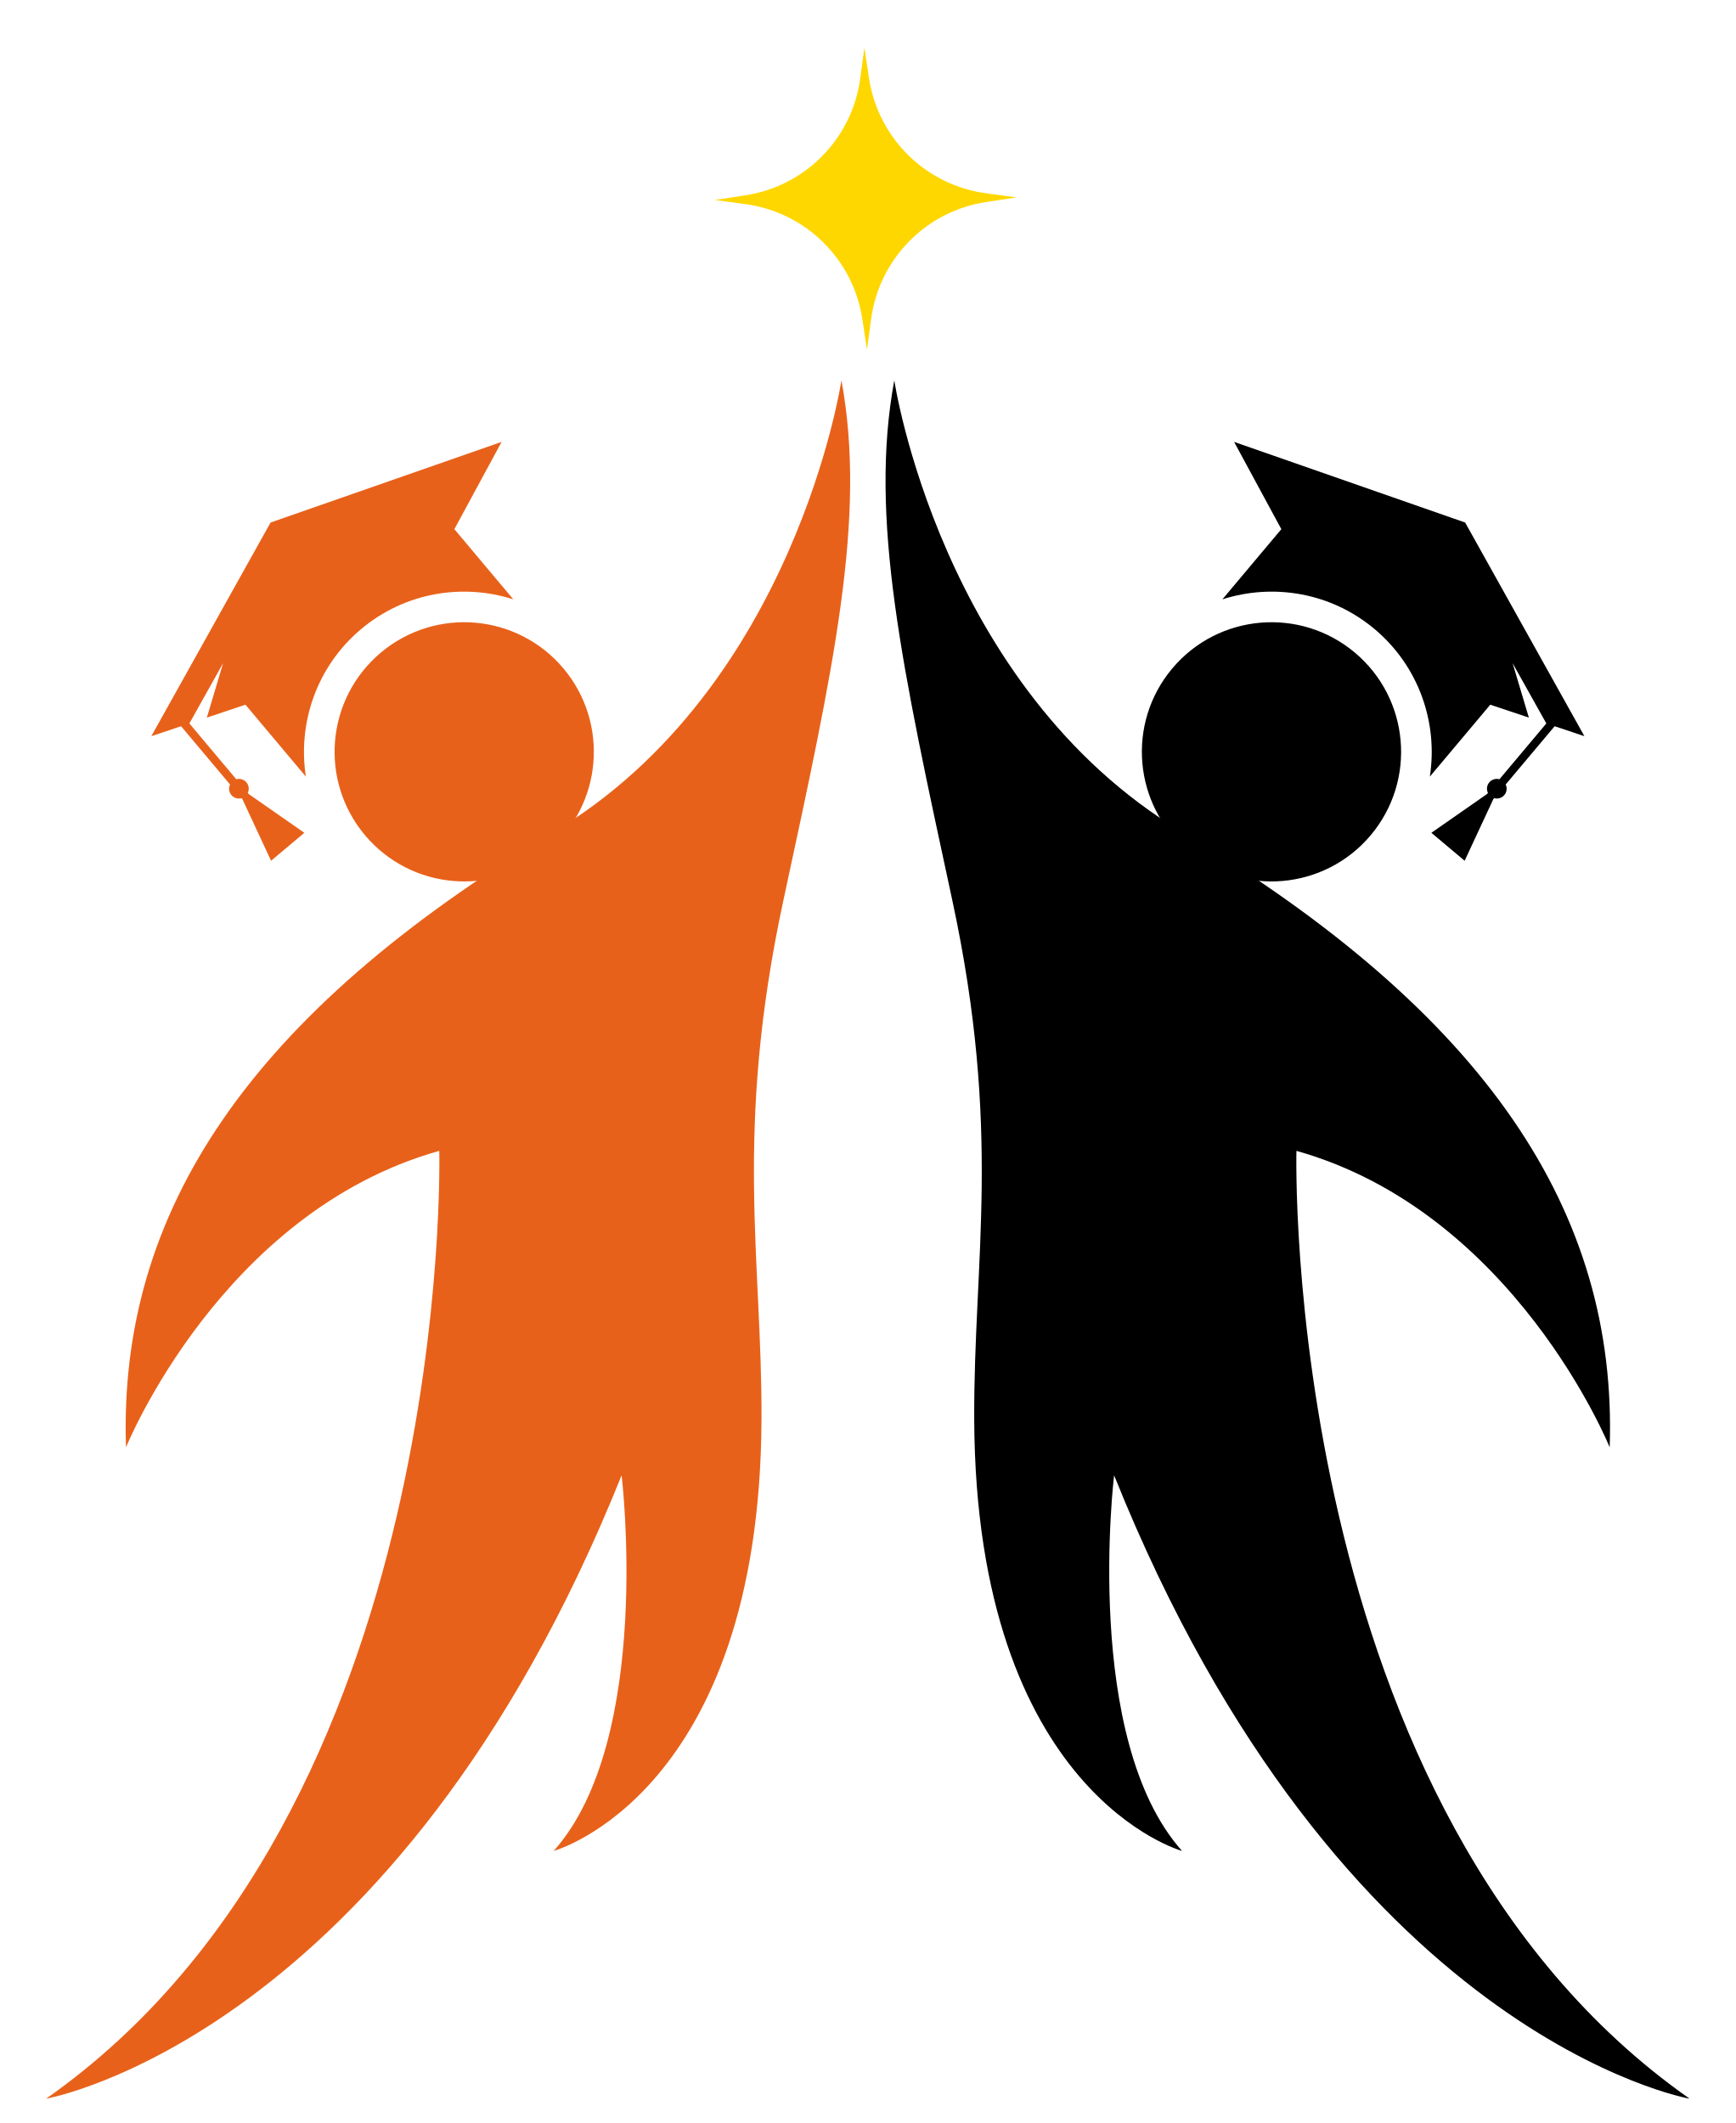
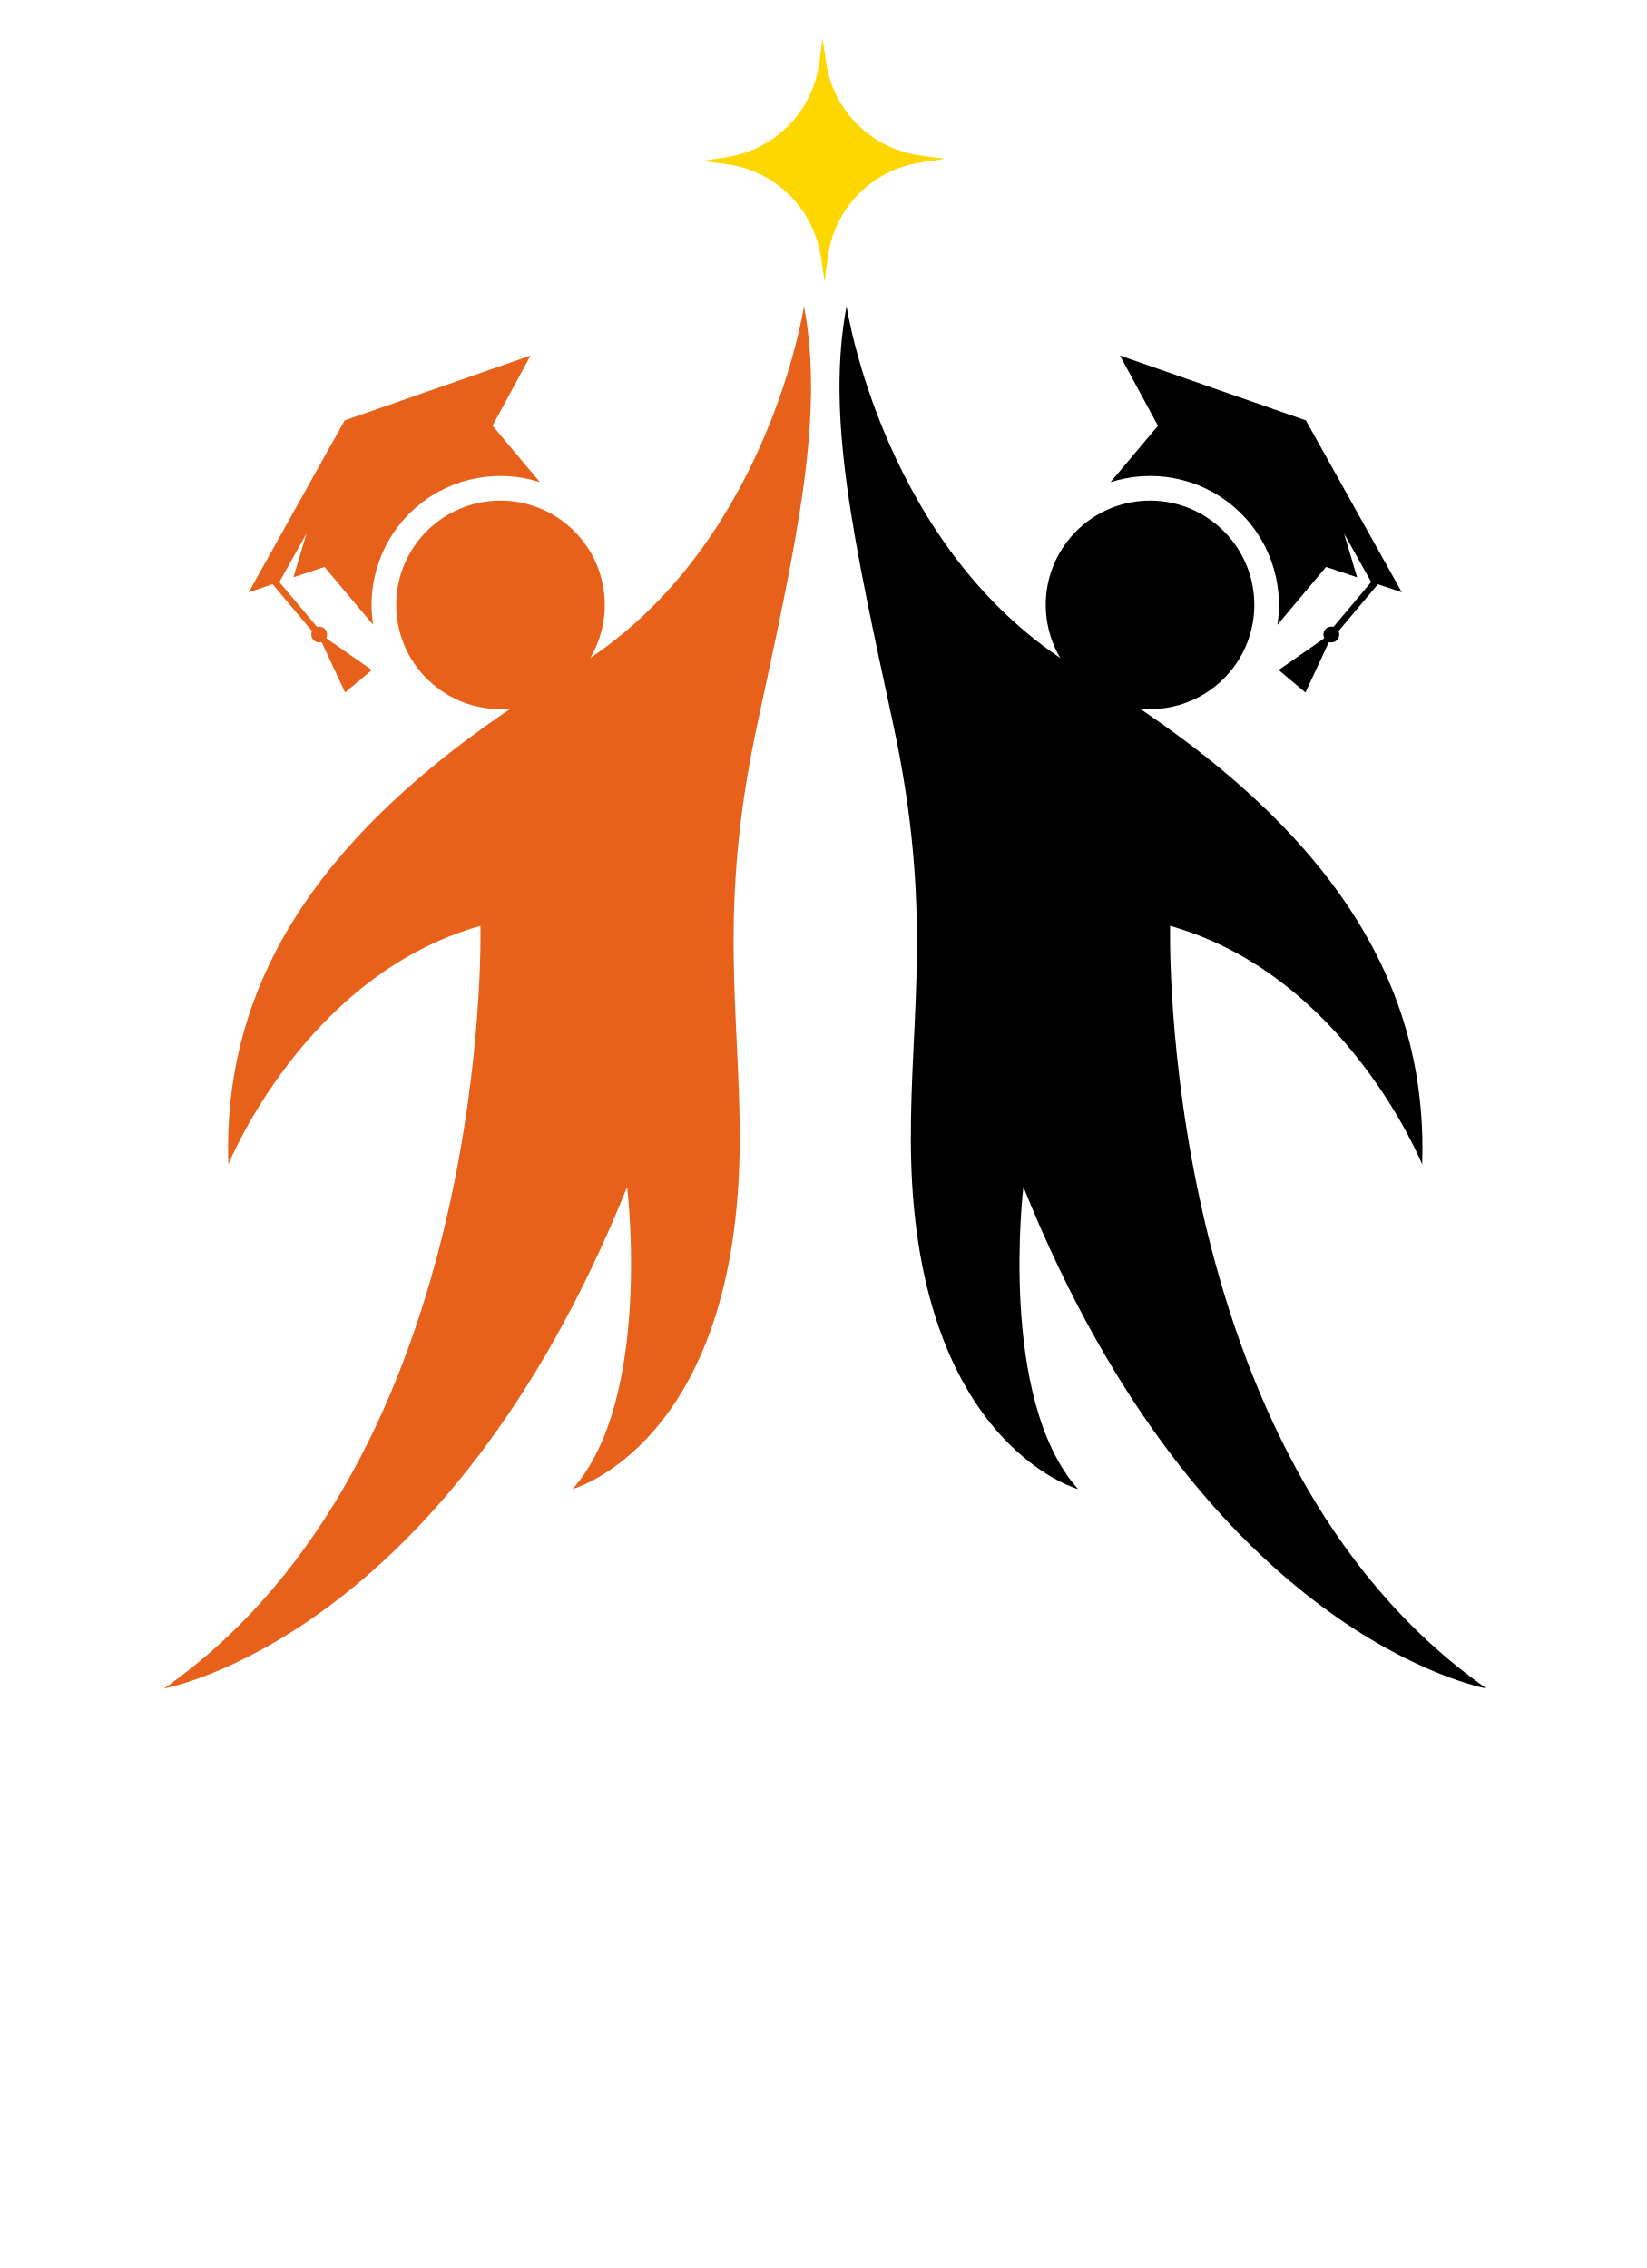
- <svg xmlns="http://www.w3.org/2000/svg" width="748" zoomAndPan="magnify" viewBox="376 21 748 915" height="915" preserveAspectRatio="xMidYMid meet" version="1.0">
+ <svg xmlns="http://www.w3.org/2000/svg" width="882" zoomAndPan="magnify" viewBox="308 21 882 1215" height="1215" preserveAspectRatio="xMidYMid meet" version="1.0">
  <defs>
    <g />
    <clipPath id="c6cb9a42e8">
      <path d="M 757.062 184.055 L 1103.859 184.055 L 1103.859 925.527 L 757.062 925.527 Z M 757.062 184.055 " clip-rule="nonzero" />
    </clipPath>
    <clipPath id="262ba9bd1f">
      <path d="M 395.859 184 L 743 184 L 743 925.828 L 395.859 925.828 Z M 395.859 184 " clip-rule="nonzero" />
    </clipPath>
    <clipPath id="08275e10fd">
      <path d="M 684 41.578 L 815 41.578 L 815 172 L 684 172 Z M 684 41.578 " clip-rule="nonzero" />
    </clipPath>
  </defs>
  <path fill="#000000" d="M 959.859 302.273 C 983.48 322.117 986.539 357.352 966.691 380.969 C 946.848 404.586 911.613 407.645 887.996 387.801 C 864.383 367.957 861.316 332.723 881.168 309.102 C 901.008 285.484 936.242 282.426 959.859 302.273 " fill-opacity="1" fill-rule="nonzero" />
  <path fill="#000000" d="M 1024.848 359.113 C 1025.539 360.562 1025.379 362.348 1024.273 363.656 C 1023.168 364.973 1021.441 365.438 1019.891 365.008 L 1019.5 365.477 L 1007.164 391.98 L 992.828 379.934 L 1016.812 363.219 L 1017.207 362.75 C 1016.512 361.297 1016.676 359.512 1017.781 358.203 C 1018.879 356.887 1020.609 356.422 1022.16 356.852 L 1042.367 332.805 L 1027.836 306.832 L 1034.84 330.285 L 1018.211 324.719 L 992.168 355.719 C 995.742 332.621 987.535 308.25 968.375 292.145 C 949.527 276.309 924.641 272.309 902.766 279.312 L 928.176 249.066 L 907.816 211.453 L 1007.383 246.207 L 1058.77 338.289 L 1045.945 334 L 1024.848 359.113 " fill-opacity="1" fill-rule="nonzero" />
  <g clip-path="url(#c6cb9a42e8)">
    <path fill="#000000" d="M 885.383 818.742 C 885.383 818.742 796.508 794.332 795.824 632.734 C 795.531 563.797 807.863 508.727 786.34 408.832 C 764.82 308.938 750.402 244.266 761.379 184.93 C 761.379 184.93 781.156 317.105 885.383 379.555 C 1016.32 458 1073.117 543.172 1069.672 644.789 C 1069.672 644.789 1028.75 543.469 934.68 517.012 C 934.68 517.012 927.312 801.523 1104.117 925.527 C 1104.117 925.527 953.297 899.184 856.105 656.844 C 856.105 656.844 842.328 770.52 885.383 818.742 " fill-opacity="1" fill-rule="nonzero" />
  </g>
  <path fill="#e8611a" d="M 540.113 302.273 C 516.5 322.117 513.438 357.352 533.285 380.969 C 553.129 404.586 588.363 407.645 611.98 387.801 C 635.598 367.957 638.656 332.723 618.812 309.102 C 598.965 285.484 563.73 282.426 540.113 302.273 " fill-opacity="1" fill-rule="nonzero" />
  <path fill="#e8611a" d="M 475.133 359.113 C 474.438 360.562 474.602 362.348 475.707 363.656 C 476.805 364.973 478.535 365.438 480.086 365.008 L 480.477 365.477 L 492.816 391.98 L 507.148 379.934 L 483.168 363.219 L 482.773 362.75 C 483.465 361.297 483.305 359.512 482.199 358.203 C 481.094 356.887 479.367 356.422 477.816 356.852 L 457.613 332.805 L 472.137 306.832 L 465.141 330.285 L 481.77 324.719 L 507.812 355.719 C 504.234 332.621 512.441 308.25 531.605 292.145 C 550.449 276.309 575.34 272.309 597.207 279.312 L 571.805 249.066 L 592.156 211.453 L 492.598 246.207 L 441.207 338.289 L 454.031 334 L 475.133 359.113 " fill-opacity="1" fill-rule="nonzero" />
  <g clip-path="url(#262ba9bd1f)">
    <path fill="#e8611a" d="M 614.598 818.742 C 614.598 818.742 703.469 794.332 704.156 632.734 C 704.449 563.797 692.113 508.727 713.633 408.832 C 735.156 308.938 749.574 244.266 738.602 184.93 C 738.602 184.93 718.82 317.105 614.598 379.555 C 483.66 458 426.859 543.172 430.305 644.789 C 430.305 644.789 471.223 543.469 565.301 517.012 C 565.301 517.012 572.668 801.523 395.859 925.527 C 395.859 925.527 546.676 899.184 643.875 656.844 C 643.875 656.844 657.652 770.52 614.598 818.742 " fill-opacity="1" fill-rule="nonzero" />
  </g>
  <g clip-path="url(#08275e10fd)">
    <path fill="#ffd700" d="M 747.605 158.492 L 749.617 171.68 L 751.406 158.457 C 754.902 132.543 775.062 112.027 800.914 108.086 L 814.105 106.078 L 800.879 104.289 C 774.965 100.793 754.453 80.633 750.512 54.777 L 748.496 41.59 L 746.711 54.812 C 743.215 80.727 723.055 101.238 697.203 105.184 L 684.012 107.195 L 697.238 108.98 C 723.152 112.477 743.66 132.641 747.605 158.492 " fill-opacity="1" fill-rule="nonzero" />
  </g>
  <g fill="#000000" fill-opacity="1">
    <g transform="translate(182.5131, 1390.456)">
      <g />
    </g>
  </g>
</svg>
